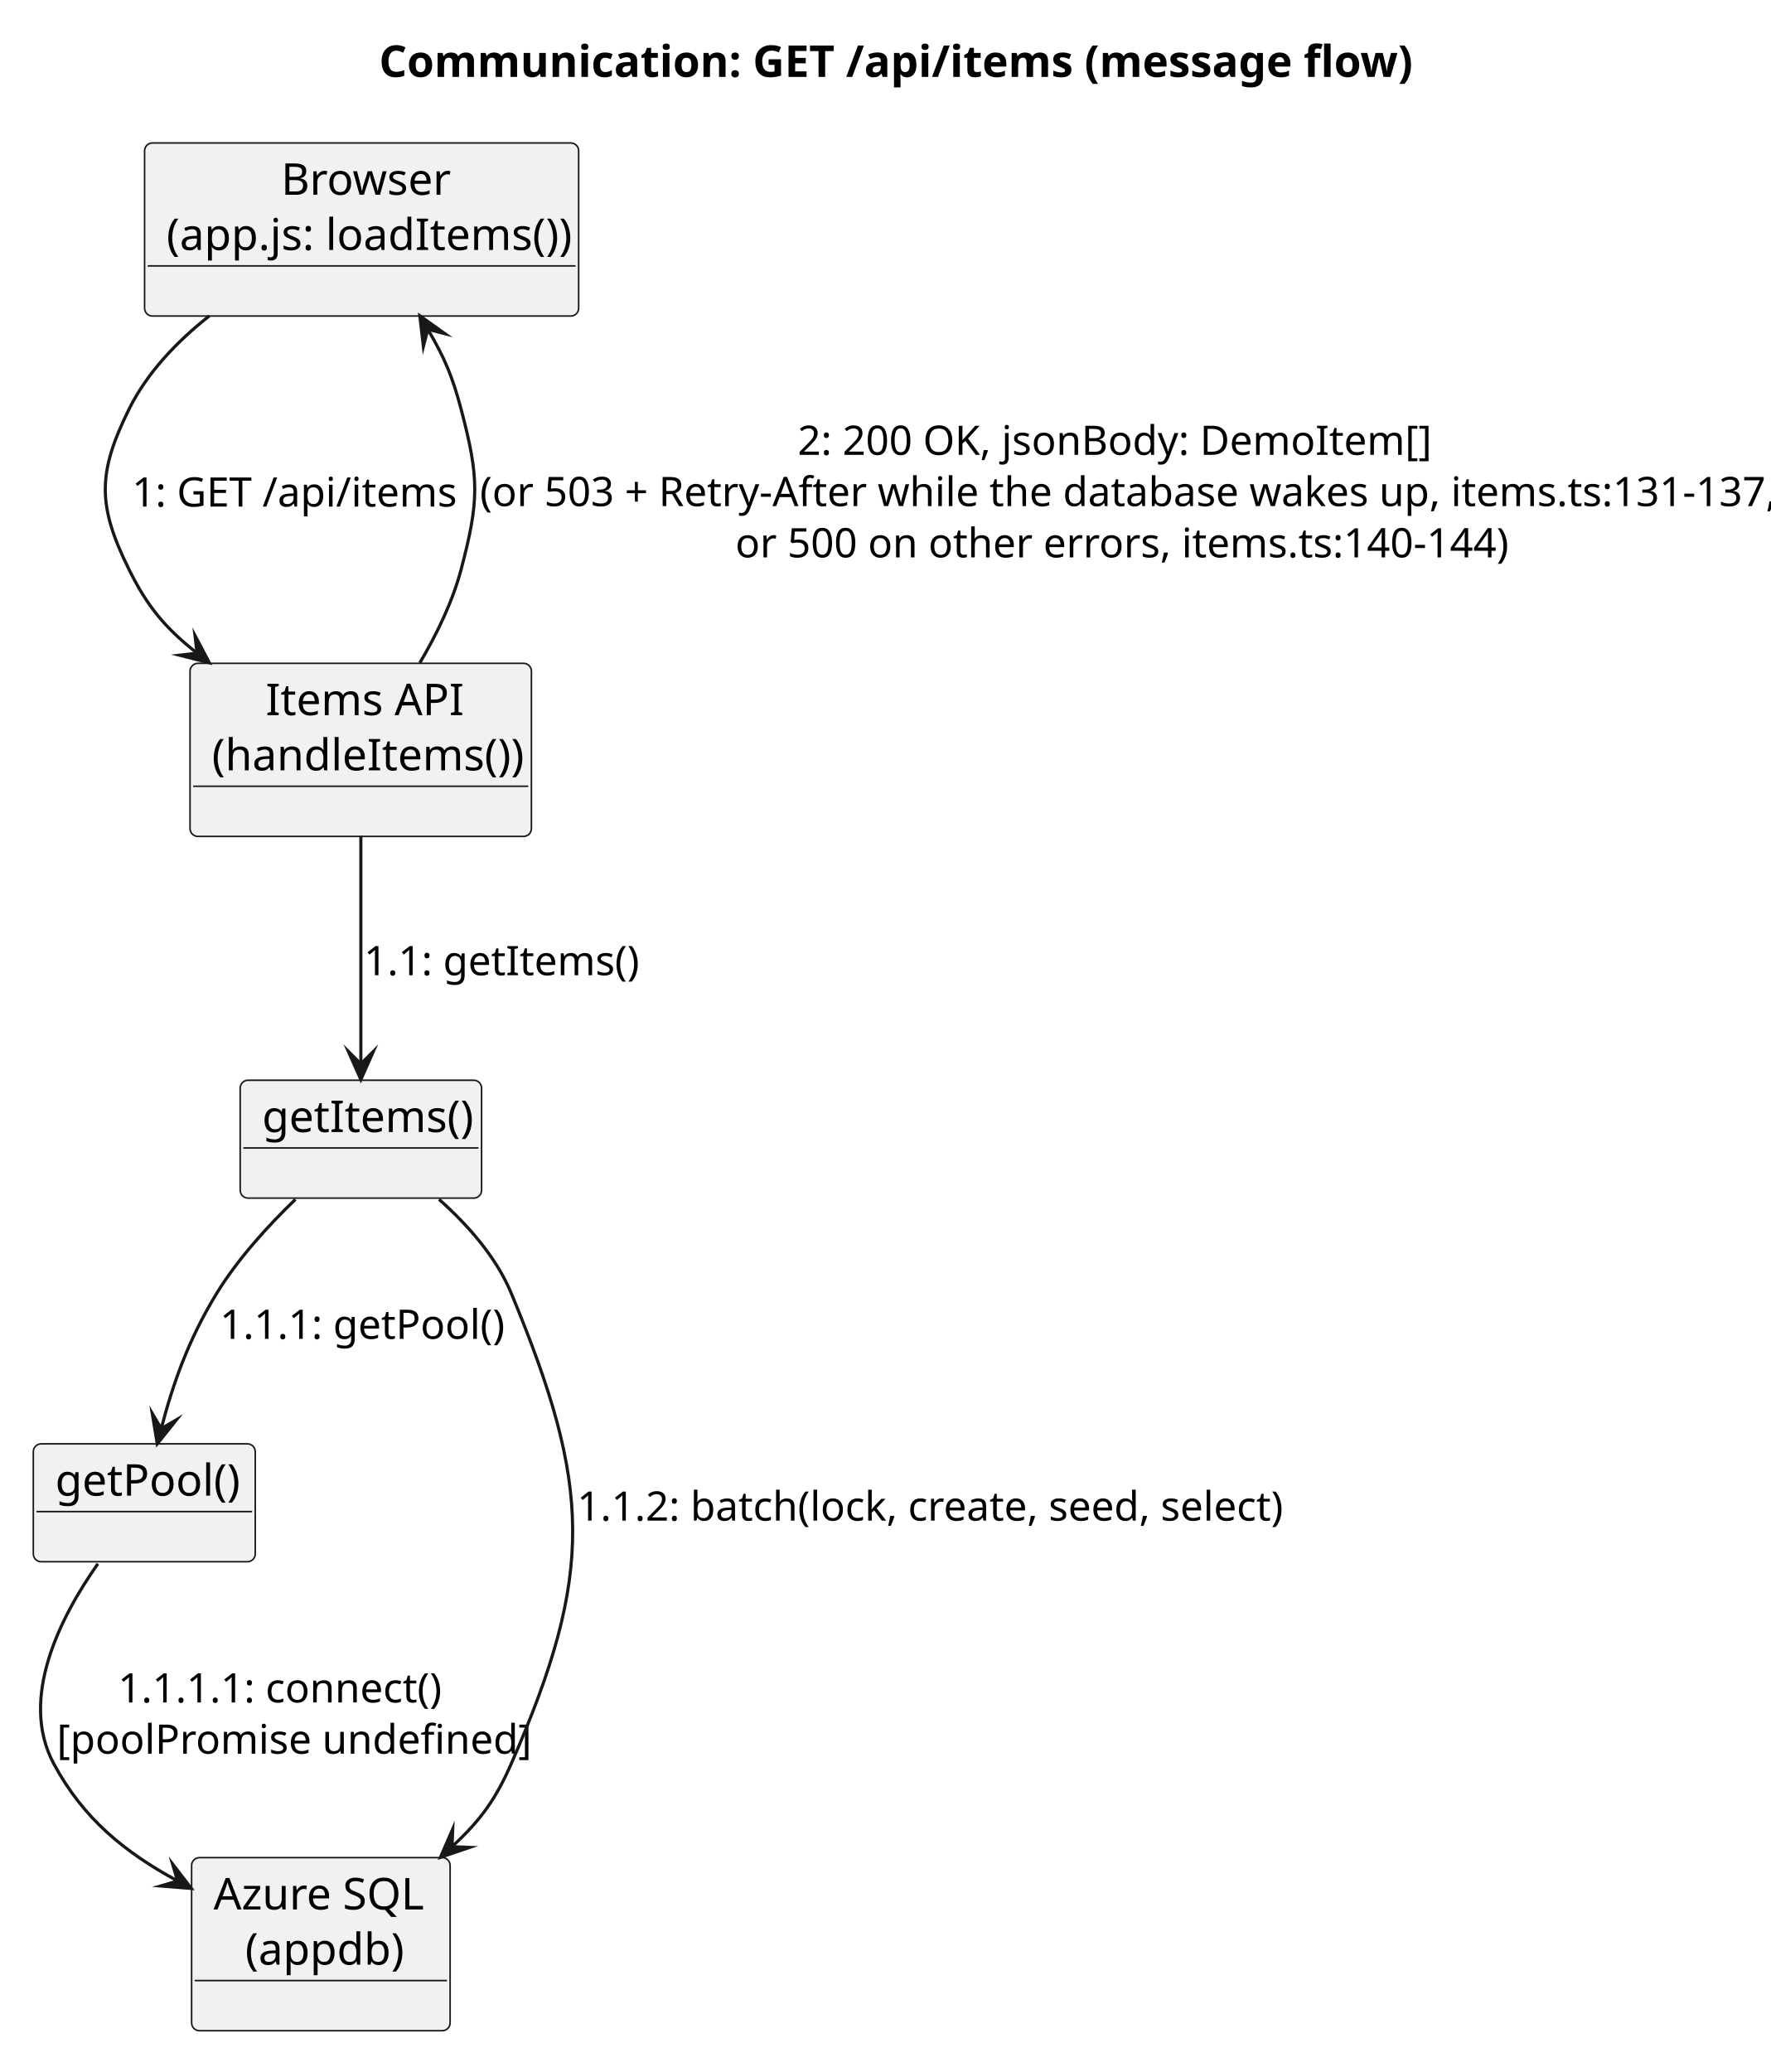
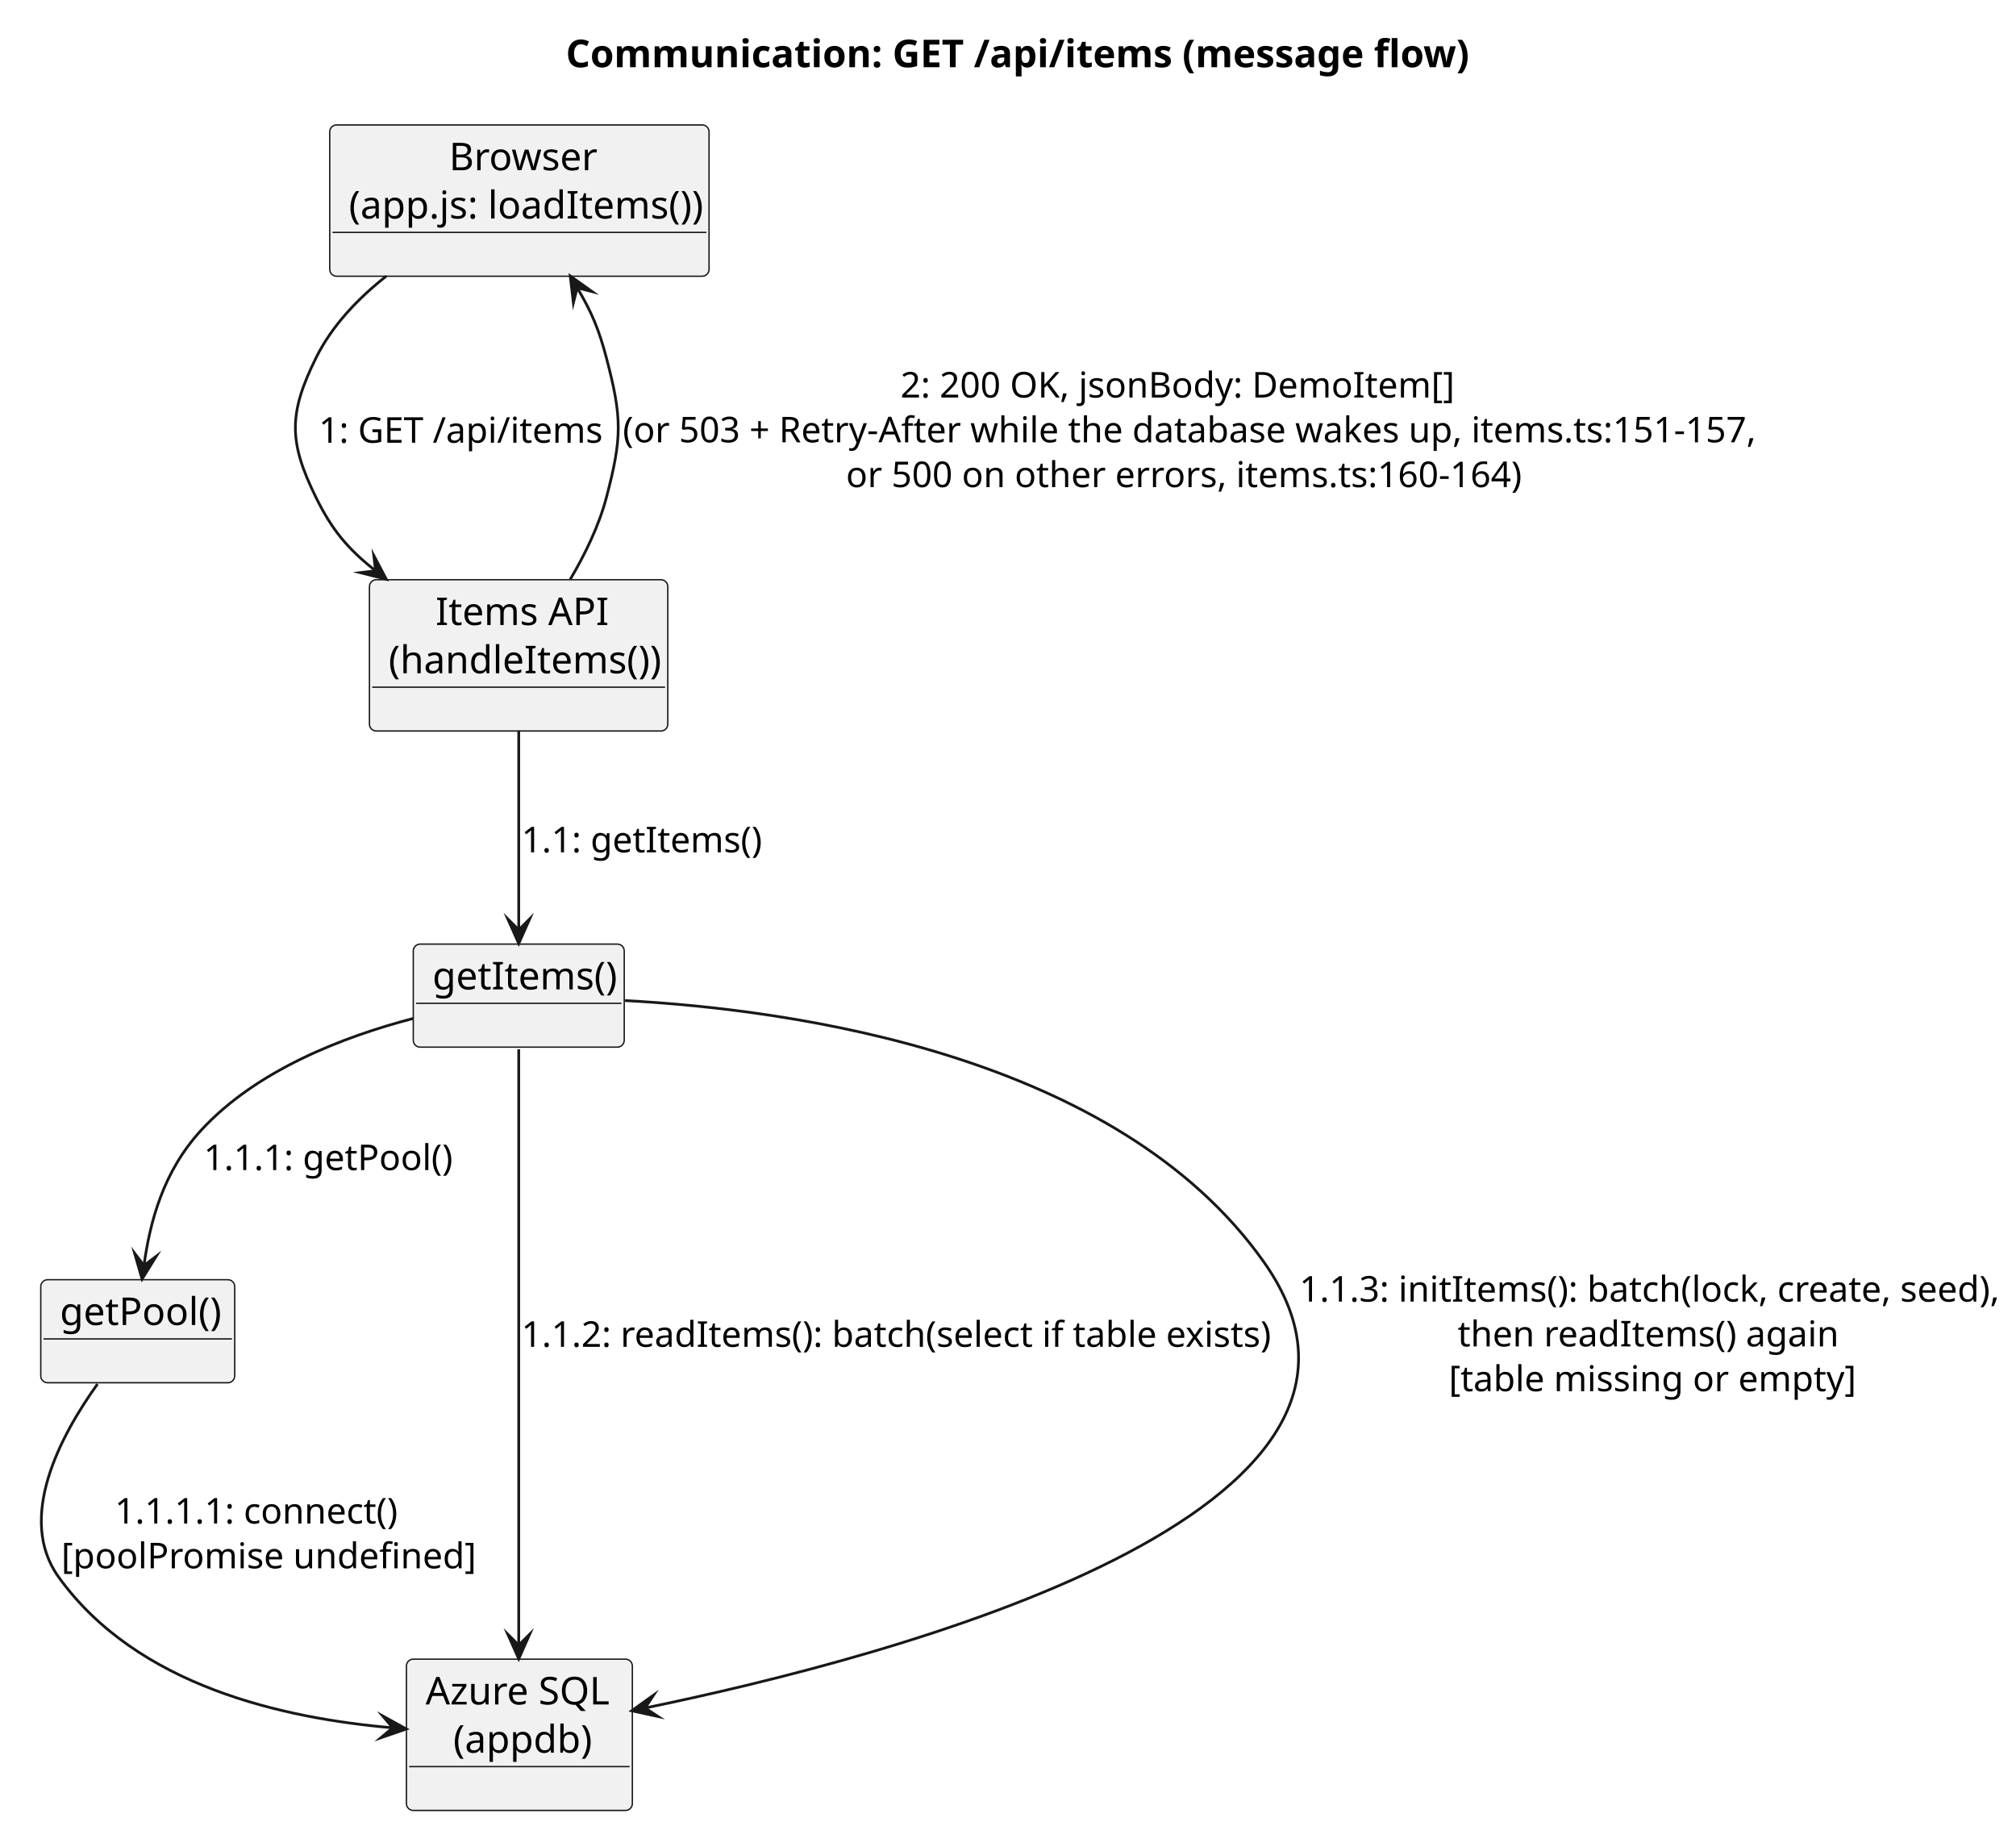
- <svg xmlns="http://www.w3.org/2000/svg" version="1.1" data-diagram-type="CLASS" style="width:565px;height:661px;background:#FFFFFF;" width="565px" height="661px" viewBox="0 0 565 661" zoomAndPan="magnify" preserveAspectRatio="none" contentStyleType="text/css">
+ <svg xmlns="http://www.w3.org/2000/svg" version="1.1" data-diagram-type="CLASS" style="width:736px;height:674px;background:#FFFFFF;" width="736px" height="674px" viewBox="0 0 736 674" zoomAndPan="magnify" preserveAspectRatio="none" contentStyleType="text/css">
  <defs />
  <g font-family="sans-serif" lengthAdjust="spacing">
    <g class="title" data-source-line="1">
-       <text x="120.932" y="24.533" fill="#000" font-size="14" textLength="316.606" font-weight="700">Communication: GET /api/items (message flow)</text>
+       <text x="206.576" y="24.533" fill="#000" font-size="14" textLength="316.606" font-weight="700">Communication: GET /api/items (message flow)</text>
    </g>
    <g class="entity" data-qualified-name="Browser" id="ent0001" data-source-line="3">
-       <rect x="46.13" y="45.609" width="138.482" height="55.219" fill="#F1F1F1" style="stroke:#181818;stroke-width:0.5;" rx="2.5" ry="2.5" />
-       <text x="89.699" y="62.143" fill="#000" font-size="14" textLength="51.345">Browser</text>
-       <text x="53.13" y="79.752" fill="#000" font-size="14" textLength="124.482">(app.js: loadItems())</text>
-       <line x1="47.13" y1="84.828" x2="183.612" y2="84.828" style="stroke:#181818;stroke-width:0.5;" />
+       <rect x="120.38" y="45.609" width="138.482" height="55.219" fill="#F1F1F1" style="stroke:#181818;stroke-width:0.5;" rx="2.5" ry="2.5" />
+       <text x="163.949" y="62.143" fill="#000" font-size="14" textLength="51.345">Browser</text>
+       <text x="127.38" y="79.752" fill="#000" font-size="14" textLength="124.482">(app.js: loadItems())</text>
+       <line x1="121.38" y1="84.828" x2="257.862" y2="84.828" style="stroke:#181818;stroke-width:0.5;" />
    </g>
    <g class="entity" data-qualified-name="ItemsAPI" id="ent0002" data-source-line="4">
-       <rect x="60.63" y="211.609" width="108.917" height="55.219" fill="#F1F1F1" style="stroke:#181818;stroke-width:0.5;" rx="2.5" ry="2.5" />
-       <text x="84.747" y="228.143" fill="#000" font-size="14" textLength="60.683">Items API</text>
-       <text x="67.63" y="245.752" fill="#000" font-size="14" textLength="94.917">(handleItems())</text>
-       <line x1="61.63" y1="250.828" x2="168.547" y2="250.828" style="stroke:#181818;stroke-width:0.5;" />
+       <rect x="134.88" y="211.609" width="108.917" height="55.219" fill="#F1F1F1" style="stroke:#181818;stroke-width:0.5;" rx="2.5" ry="2.5" />
+       <text x="158.997" y="228.143" fill="#000" font-size="14" textLength="60.683">Items API</text>
+       <text x="141.88" y="245.752" fill="#000" font-size="14" textLength="94.917">(handleItems())</text>
+       <line x1="135.88" y1="250.828" x2="242.797" y2="250.828" style="stroke:#181818;stroke-width:0.5;" />
    </g>
    <g class="entity" data-qualified-name="GetItems" id="ent0003" data-source-line="5">
-       <rect x="76.63" y="344.609" width="77.014" height="37.609" fill="#F1F1F1" style="stroke:#181818;stroke-width:0.5;" rx="2.5" ry="2.5" />
-       <text x="83.63" y="361.143" fill="#000" font-size="14" textLength="63.014">getItems()</text>
-       <line x1="77.63" y1="366.219" x2="152.644" y2="366.219" style="stroke:#181818;stroke-width:0.5;" />
+       <rect x="150.88" y="344.609" width="77.014" height="37.609" fill="#F1F1F1" style="stroke:#181818;stroke-width:0.5;" rx="2.5" ry="2.5" />
+       <text x="157.88" y="361.143" fill="#000" font-size="14" textLength="63.014">getItems()</text>
+       <line x1="151.88" y1="366.219" x2="226.894" y2="366.219" style="stroke:#181818;stroke-width:0.5;" />
    </g>
    <g class="entity" data-qualified-name="GetPool" id="ent0004" data-source-line="6">
-       <rect x="10.63" y="460.609" width="70.807" height="37.609" fill="#F1F1F1" style="stroke:#181818;stroke-width:0.5;" rx="2.5" ry="2.5" />
-       <text x="17.63" y="477.143" fill="#000" font-size="14" textLength="56.807">getPool()</text>
-       <line x1="11.63" y1="482.219" x2="80.437" y2="482.219" style="stroke:#181818;stroke-width:0.5;" />
+       <rect x="14.88" y="467.109" width="70.807" height="37.609" fill="#F1F1F1" style="stroke:#181818;stroke-width:0.5;" rx="2.5" ry="2.5" />
+       <text x="21.88" y="483.643" fill="#000" font-size="14" textLength="56.807">getPool()</text>
+       <line x1="15.88" y1="488.719" x2="84.687" y2="488.719" style="stroke:#181818;stroke-width:0.5;" />
    </g>
    <g class="entity" data-qualified-name="Sql" id="ent0005" data-source-line="7">
-       <rect x="61.13" y="592.609" width="82.476" height="55.219" fill="#F1F1F1" style="stroke:#181818;stroke-width:0.5;" rx="2.5" ry="2.5" />
-       <text x="68.13" y="609.143" fill="#000" font-size="14" textLength="68.476">Azure SQL</text>
-       <text x="78.24" y="626.752" fill="#000" font-size="14" textLength="48.255">(appdb)</text>
-       <line x1="62.13" y1="631.828" x2="142.606" y2="631.828" style="stroke:#181818;stroke-width:0.5;" />
+       <rect x="148.38" y="605.609" width="82.476" height="55.219" fill="#F1F1F1" style="stroke:#181818;stroke-width:0.5;" rx="2.5" ry="2.5" />
+       <text x="155.38" y="622.143" fill="#000" font-size="14" textLength="68.476">Azure SQL</text>
+       <text x="165.49" y="639.752" fill="#000" font-size="14" textLength="48.255">(appdb)</text>
+       <line x1="149.38" y1="644.828" x2="229.856" y2="644.828" style="stroke:#181818;stroke-width:0.5;" />
    </g>
    <g class="link" data-entity-1="ent0001" data-entity-2="ent0002" id="lnk6" data-source-line="9" data-link-type="dependency">
-       <path d="M66.8,100.769 C56.47,108.909 46.93,118.869 41.13,130.609 C31.08,150.929 31.08,161.289 41.13,181.609 C46.93,193.349 52.543,200.215 62.873,208.355" style="stroke:#181818;stroke-width:1;" fill="none" id="Browser-to-ItemsAPI" codeLine="9" />
-       <polygon points="66.8,211.449,62.207,202.737,62.873,208.355,57.255,209.021,66.8,211.449" fill="#181818" style="stroke:#181818;stroke-width:1;stroke-linejoin:miter;stroke-miterlimit:10;" />
-       <text x="42.13" y="161.604" fill="#000" font-size="13" textLength="100.42">1: GET /api/items</text>
+       <path d="M141.05,100.769 C130.72,108.909 121.18,118.869 115.38,130.609 C105.33,150.929 105.33,161.289 115.38,181.609 C121.18,193.349 126.793,200.215 137.123,208.355" style="stroke:#181818;stroke-width:1;" fill="none" id="Browser-to-ItemsAPI" codeLine="9" />
+       <polygon points="141.05,211.449,136.457,202.737,137.123,208.355,131.505,209.021,141.05,211.449" fill="#181818" style="stroke:#181818;stroke-width:1;stroke-linejoin:miter;stroke-miterlimit:10;" />
+       <text x="116.38" y="161.604" fill="#000" font-size="13" textLength="100.42">1: GET /api/items</text>
    </g>
-     <g class="link" data-entity-1="ent0002" data-entity-2="ent0001" id="lnk11" data-source-line="14" data-link-type="dependency">
-       <path d="M133.94,211.469 C139.29,202.419 144.4,191.969 147.13,181.609 C152.91,159.689 152.91,152.529 147.13,130.609 C144.4,120.249 141.834,114.104 136.484,105.054" style="stroke:#181818;stroke-width:1;" fill="none" id="ItemsAPI-to-Browser" codeLine="14" />
-       <polygon points="133.94,100.749,135.077,110.532,136.484,105.054,141.963,106.461,133.94,100.749" fill="#181818" style="stroke:#181818;stroke-width:1;stroke-linejoin:miter;stroke-miterlimit:10;" />
-       <text x="254.477" y="145.104" fill="#000" font-size="13" textLength="193.648">2: 200 OK, jsonBody: DemoItem[]</text>
-       <text x="153.13" y="161.456" fill="#000" font-size="13" textLength="396.341">(or 503 + Retry-After while the database wakes up, items.ts:131-137,</text>
-       <text x="234.605" y="177.808" fill="#000" font-size="13" textLength="233.391">or 500 on other errors, items.ts:140-144)</text>
+     <g class="link" data-entity-1="ent0002" data-entity-2="ent0001" id="lnk12" data-source-line="15" data-link-type="dependency">
+       <path d="M208.19,211.469 C213.54,202.419 218.65,191.969 221.38,181.609 C227.15,159.689 227.15,152.529 221.38,130.609 C218.65,120.249 216.084,114.104 210.734,105.054" style="stroke:#181818;stroke-width:1;" fill="none" id="ItemsAPI-to-Browser" codeLine="15" />
+       <polygon points="208.19,100.749,209.327,110.532,210.734,105.054,216.213,106.461,208.19,100.749" fill="#181818" style="stroke:#181818;stroke-width:1;stroke-linejoin:miter;stroke-miterlimit:10;" />
+       <text x="328.727" y="145.104" fill="#000" font-size="13" textLength="193.648">2: 200 OK, jsonBody: DemoItem[]</text>
+       <text x="227.38" y="161.456" fill="#000" font-size="13" textLength="396.341">(or 503 + Retry-After while the database wakes up, items.ts:151-157,</text>
+       <text x="308.855" y="177.808" fill="#000" font-size="13" textLength="233.391">or 500 on other errors, items.ts:160-164)</text>
    </g>
    <g class="link" data-entity-1="ent0002" data-entity-2="ent0003" id="lnk7" data-source-line="10" data-link-type="dependency">
-       <path d="M115.13,266.689 C115.13,290.189 115.13,318.849 115.13,339.409" style="stroke:#181818;stroke-width:1;" fill="none" id="ItemsAPI-to-GetItems" codeLine="10" />
-       <polygon points="115.13,344.409,119.13,335.409,115.13,339.409,111.13,335.409,115.13,344.409" fill="#181818" style="stroke:#181818;stroke-width:1;stroke-linejoin:miter;stroke-miterlimit:10;" />
-       <text x="116.13" y="311.104" fill="#000" font-size="13" textLength="83.808">1.1: getItems()</text>
+       <path d="M189.38,266.689 C189.38,290.189 189.38,318.849 189.38,339.409" style="stroke:#181818;stroke-width:1;" fill="none" id="ItemsAPI-to-GetItems" codeLine="10" />
+       <polygon points="189.38,344.409,193.38,335.409,189.38,339.409,185.38,335.409,189.38,344.409" fill="#181818" style="stroke:#181818;stroke-width:1;stroke-linejoin:miter;stroke-miterlimit:10;" />
+       <text x="190.38" y="311.104" fill="#000" font-size="13" textLength="83.808">1.1: getItems()</text>
    </g>
    <g class="link" data-entity-1="ent0003" data-entity-2="ent0004" id="lnk8" data-source-line="11" data-link-type="dependency">
-       <path d="M94.25,382.619 C85.53,391.019 75.88,401.589 69.13,412.609 C59.94,427.609 55.044,441.952 51.434,455.772" style="stroke:#181818;stroke-width:1;" fill="none" id="GetItems-to-GetPool" codeLine="11" />
-       <polygon points="50.17,460.609,56.315,452.912,51.434,455.772,48.574,450.891,50.17,460.609" fill="#181818" style="stroke:#181818;stroke-width:1;stroke-linejoin:miter;stroke-miterlimit:10;" />
-       <text x="70.13" y="427.104" fill="#000" font-size="13" textLength="88.886">1.1.1: getPool()</text>
+       <path d="M150.85,371.749 C125.61,378.329 93.65,390.539 73.38,412.609 C59.62,427.589 54.773,445.826 52.553,461.936" style="stroke:#181818;stroke-width:1;" fill="none" id="GetItems-to-GetPool" codeLine="11" />
+       <polygon points="51.87,466.889,57.061,458.52,52.553,461.936,49.136,457.428,51.87,466.889" fill="#181818" style="stroke:#181818;stroke-width:1;stroke-linejoin:miter;stroke-miterlimit:10;" />
+       <text x="74.38" y="427.104" fill="#000" font-size="13" textLength="88.886">1.1.1: getPool()</text>
    </g>
    <g class="link" data-entity-1="ent0004" data-entity-2="ent0005" id="lnk9" data-source-line="12" data-link-type="dependency">
-       <path d="M31.22,498.869 C19.2,515.939 6,541.849 17.13,562.609 C26.59,580.259 39.865,590.945 56.655,600.055" style="stroke:#181818;stroke-width:1;" fill="none" id="GetPool-to-Sql" codeLine="12" />
-       <polygon points="61.05,602.439,55.047,594.631,56.655,600.055,51.232,601.663,61.05,602.439" fill="#181818" style="stroke:#181818;stroke-width:1;stroke-linejoin:miter;stroke-miterlimit:10;" />
-       <text x="37.646" y="543.104" fill="#000" font-size="13" textLength="101.169">1.1.1.1: connect()</text>
-       <text x="18.13" y="559.456" fill="#000" font-size="13" textLength="140.201">[poolPromise undefined]</text>
+       <path d="M35.59,505.189 C21.96,524.179 6,554.209 21.38,575.609 C50.11,615.589 103.568,627.24 143.358,630.67" style="stroke:#181818;stroke-width:1;" fill="none" id="GetPool-to-Sql" codeLine="12" />
+       <polygon points="148.34,631.099,139.717,626.341,143.358,630.67,139.03,634.312,148.34,631.099" fill="#181818" style="stroke:#181818;stroke-width:1;stroke-linejoin:miter;stroke-miterlimit:10;" />
+       <text x="41.896" y="556.104" fill="#000" font-size="13" textLength="101.169">1.1.1.1: connect()</text>
+       <text x="22.38" y="572.456" fill="#000" font-size="13" textLength="140.201">[poolPromise undefined]</text>
    </g>
    <g class="link" data-entity-1="ent0003" data-entity-2="ent0005" id="lnk10" data-source-line="13" data-link-type="dependency">
-       <path d="M140.08,382.619 C149.13,390.659 158.3,400.959 163.13,412.609 C188.64,474.199 189.82,501.519 163.13,562.609 C158.16,573.989 153.328,580.712 144.208,589.112" style="stroke:#181818;stroke-width:1;" fill="none" id="GetItems-to-Sql" codeLine="13" />
-       <polygon points="140.53,592.499,149.86,589.344,144.208,589.112,144.44,583.46,140.53,592.499" fill="#181818" style="stroke:#181818;stroke-width:1;stroke-linejoin:miter;stroke-miterlimit:10;" />
-       <text x="184.13" y="485.104" fill="#000" font-size="13" textLength="219.667">1.1.2: batch(lock, create, seed, select)</text>
+       <path d="M189.38,382.999 C189.38,429.389 189.38,546.329 189.38,600.509" style="stroke:#181818;stroke-width:1;" fill="none" id="GetItems-to-Sql" codeLine="13" />
+       <polygon points="189.38,605.509,193.38,596.509,189.38,600.509,185.38,596.509,189.38,605.509" fill="#181818" style="stroke:#181818;stroke-width:1;stroke-linejoin:miter;stroke-miterlimit:10;" />
+       <text x="190.38" y="491.604" fill="#000" font-size="13" textLength="262.996">1.1.2: readItems(): batch(select if table exists)</text>
+     </g>
+     <g class="link" data-entity-1="ent0003" data-entity-2="ent0005" id="lnk11" data-source-line="14" data-link-type="dependency">
+       <path d="M228.19,365.219 C289.65,368.529 407.87,384.979 461.38,460.609 C526.19,552.209 326.447,604.679 235.517,623.439" style="stroke:#181818;stroke-width:1;" fill="none" id="GetItems-to-Sql-1" codeLine="14" />
+       <polygon points="230.62,624.449,240.243,626.548,235.517,623.439,238.626,618.713,230.62,624.449" fill="#181818" style="stroke:#181818;stroke-width:1;stroke-linejoin:miter;stroke-miterlimit:10;" />
+       <text x="474.38" y="475.104" fill="#000" font-size="13" textLength="246.378">1.1.3: initItems(): batch(lock, create, seed),</text>
+       <text x="532.172" y="491.456" fill="#000" font-size="13" textLength="130.793">then readItems() again</text>
+       <text x="528.932" y="507.808" fill="#000" font-size="13" textLength="137.274">[table missing or empty]</text>
    </g>
  </g>
</svg>
